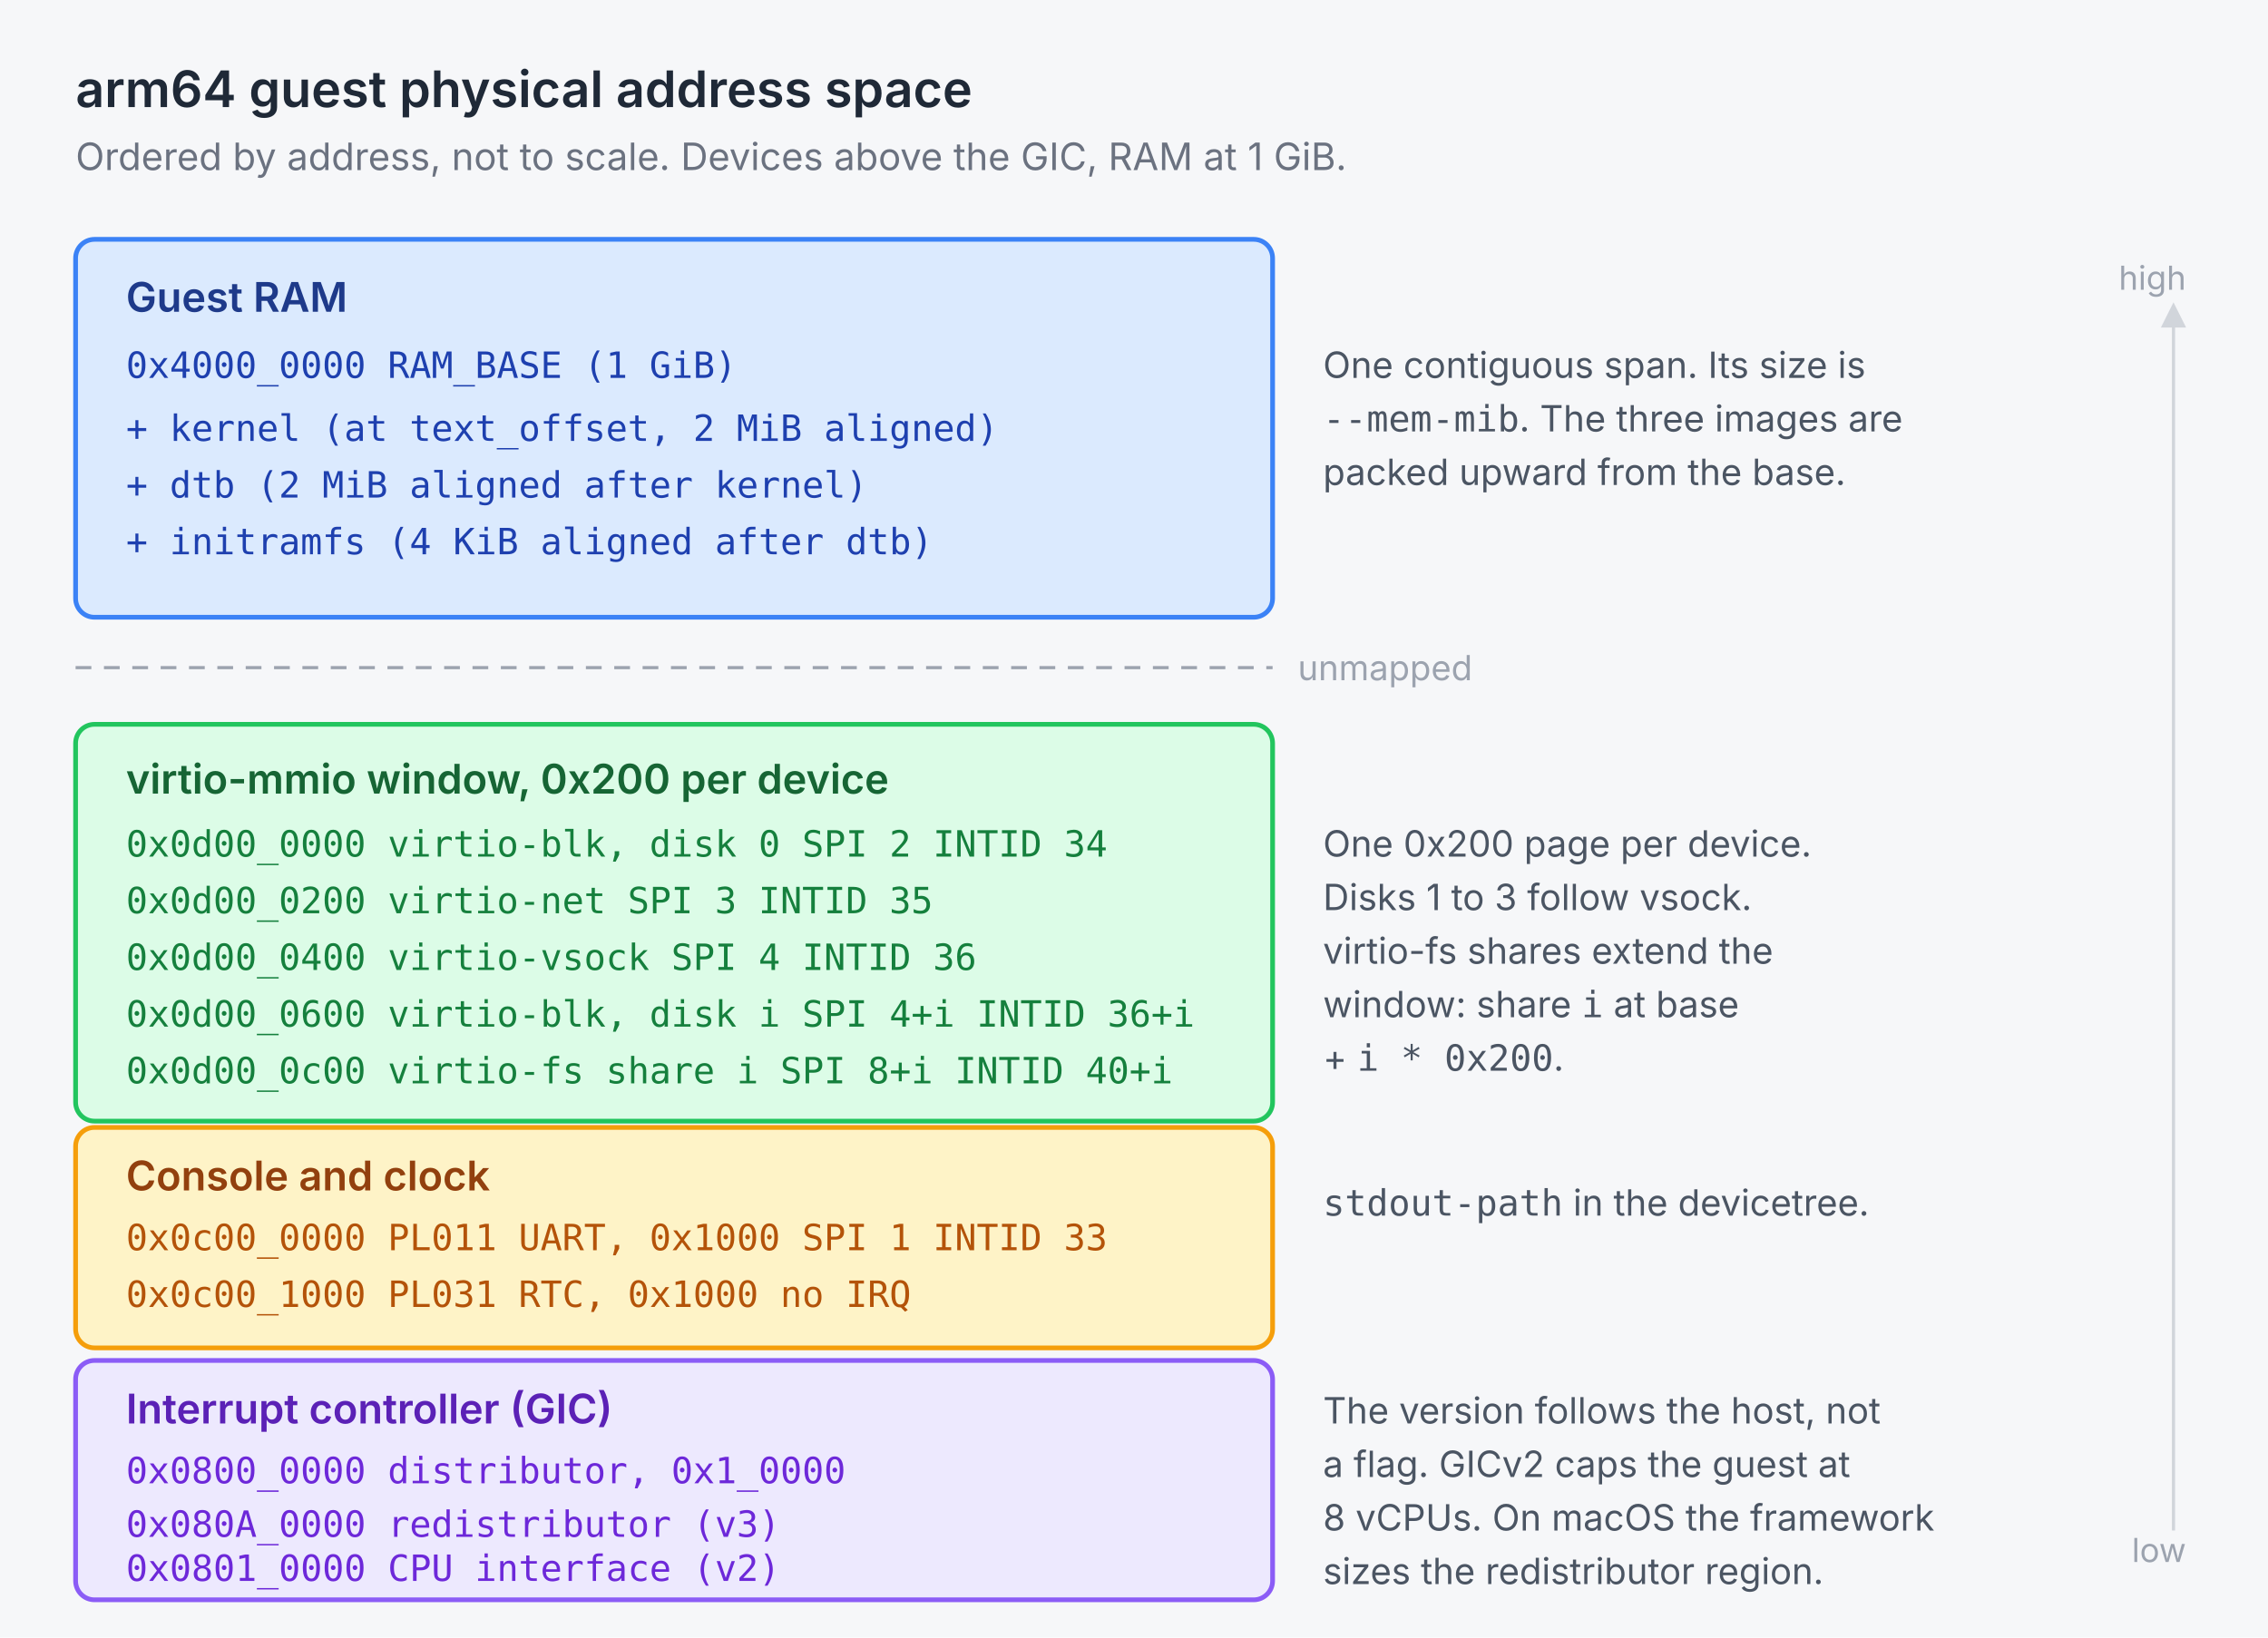
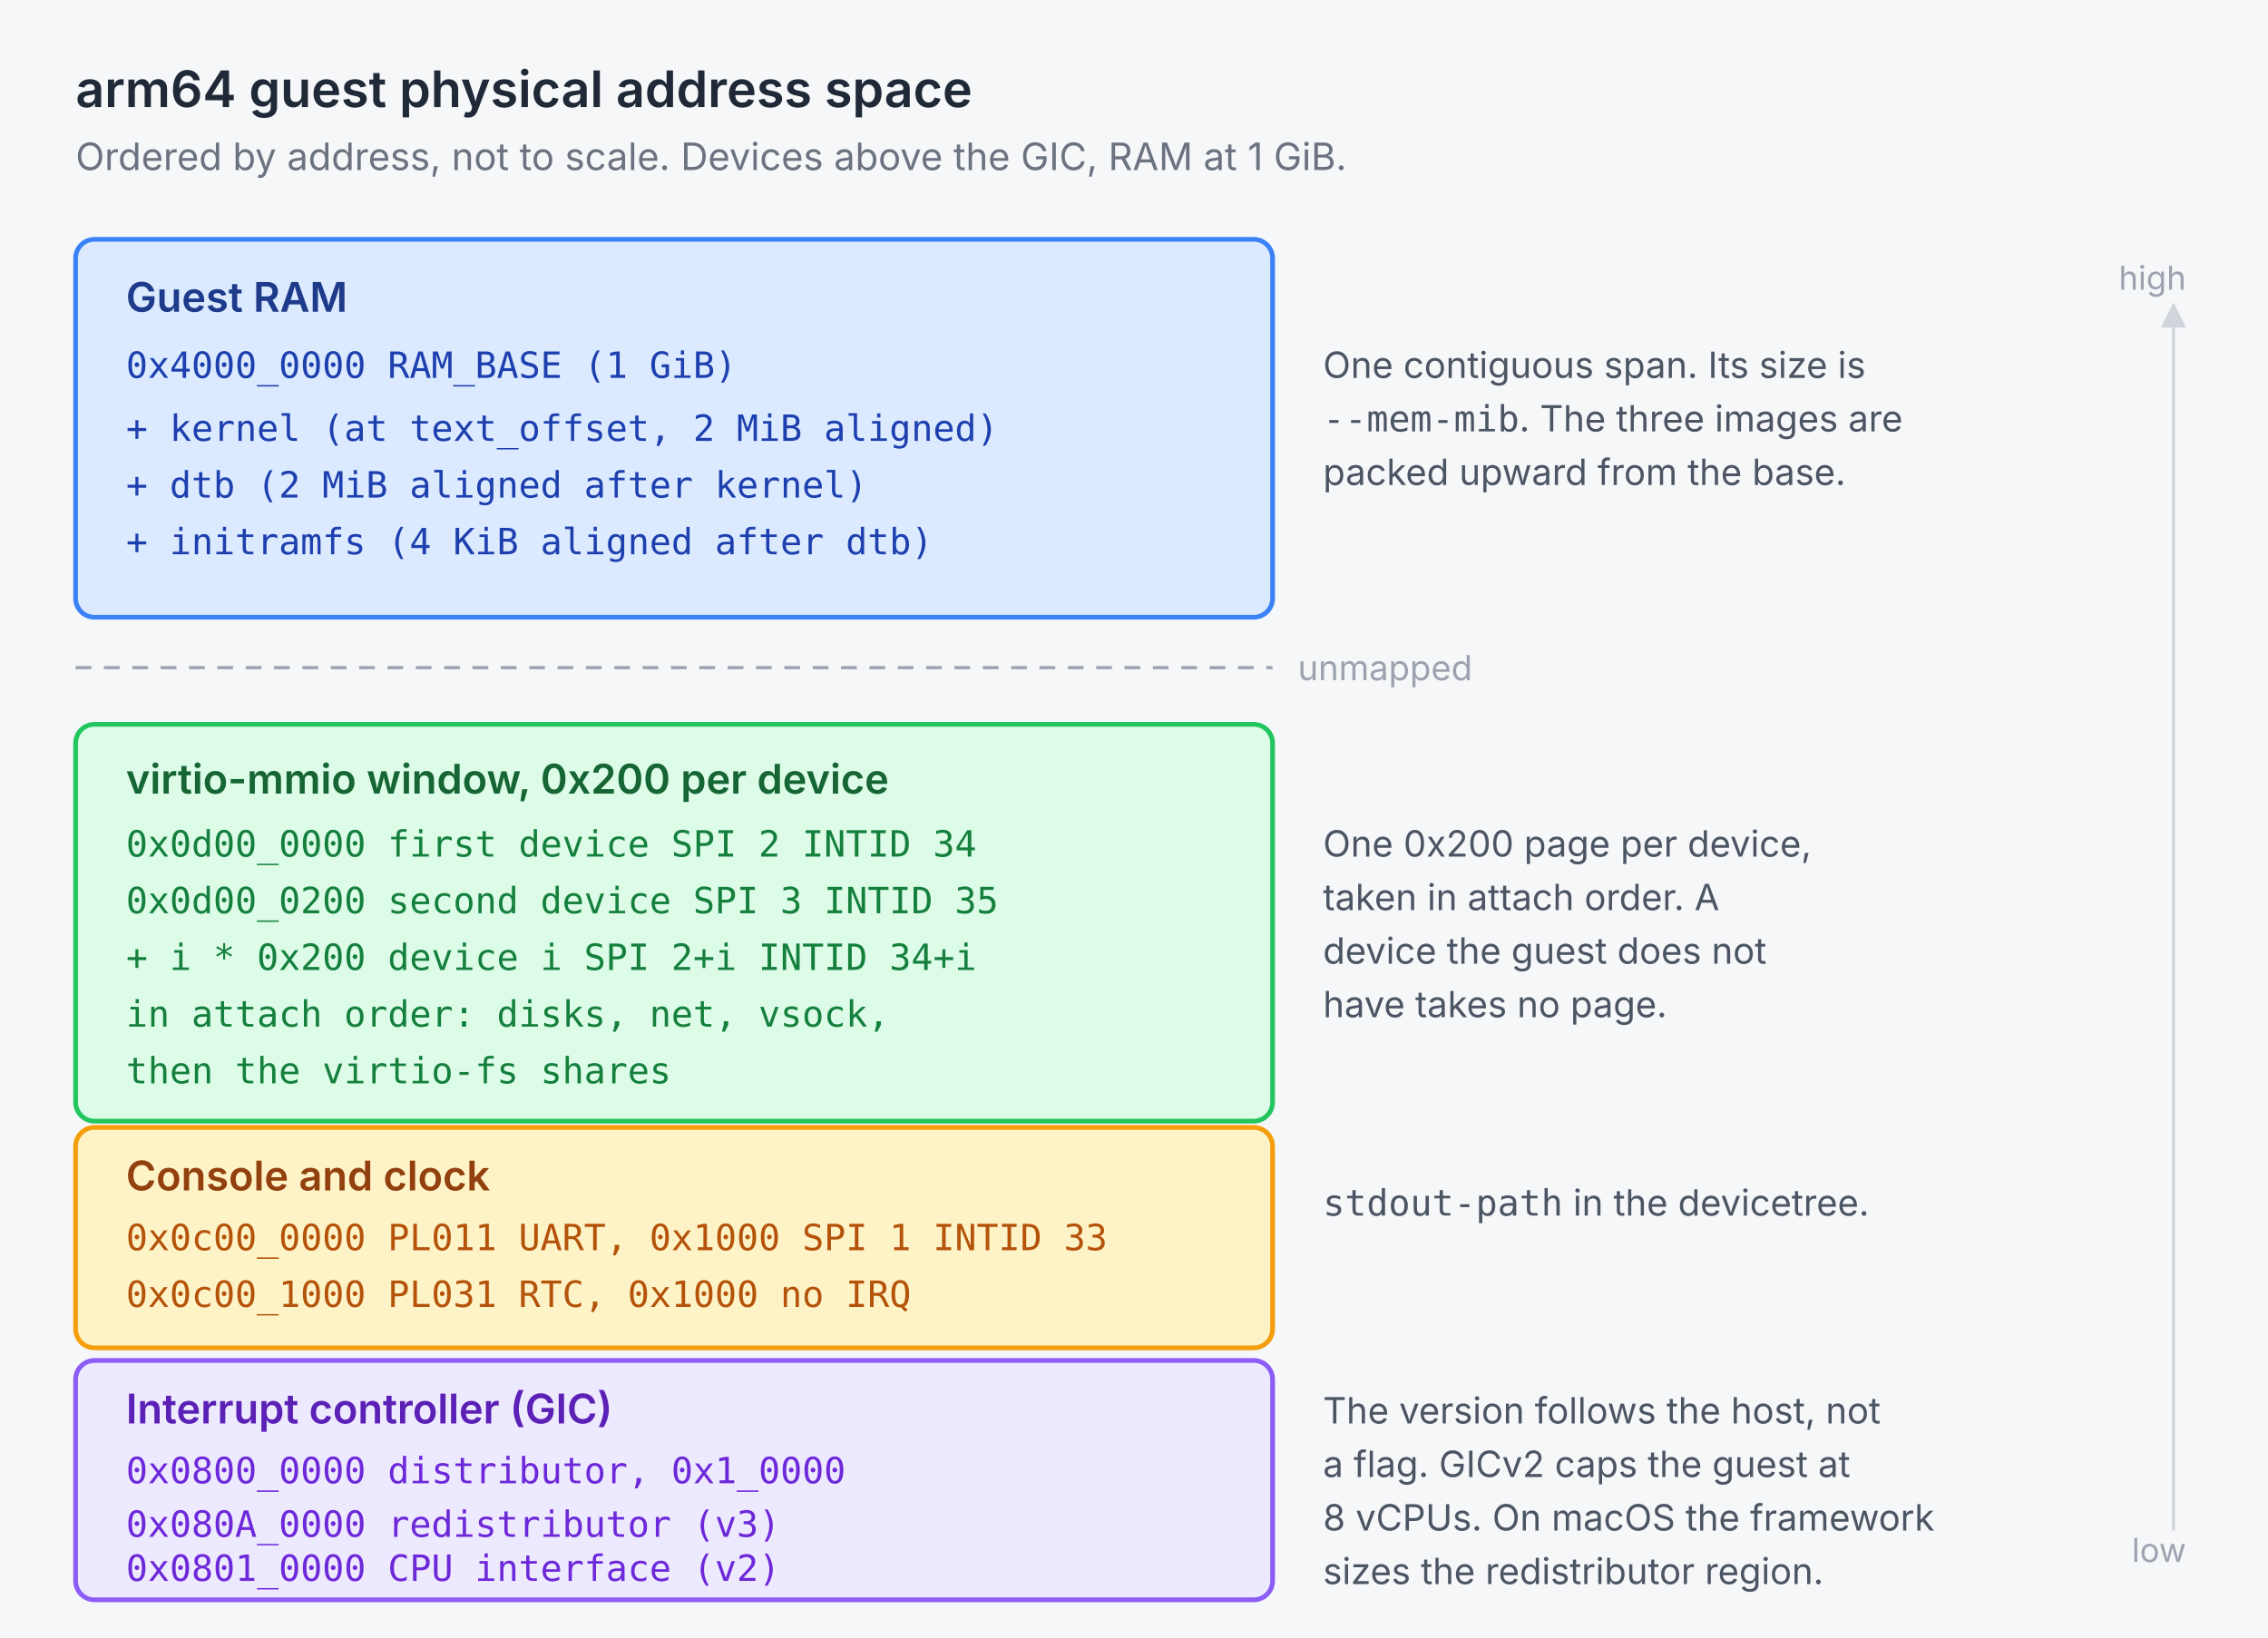
<svg xmlns="http://www.w3.org/2000/svg" viewBox="0 0 720 520" width="720" height="520" role="img" aria-labelledby="t d">
  <rect x="0" y="0" width="720" height="520" fill="#f6f7f9" />
  <text x="24" y="34" font-family="system-ui, -apple-system, Segoe UI, sans-serif" font-size="16" font-weight="600" fill="#1f2937">arm64 guest physical address space</text>
  <text x="24" y="54" font-family="system-ui, -apple-system, Segoe UI, sans-serif" font-size="12" fill="#6b7280">Ordered by address, not to scale. Devices above the GIC, RAM at 1 GiB.</text>
  <rect x="24" y="76" width="380" height="120" rx="6" fill="#dbeafe" stroke="#3b82f6" stroke-width="1.5" />
  <text x="40" y="99" font-family="system-ui, -apple-system, Segoe UI, sans-serif" font-size="13" font-weight="600" fill="#1e3a8a">Guest RAM</text>
  <text x="40" y="120" font-family="ui-monospace, SFMono-Regular, Menlo, monospace" font-size="11.5" fill="#1e40af">0x4000_0000  RAM_BASE (1 GiB)</text>
  <text x="40" y="140" font-family="ui-monospace, SFMono-Regular, Menlo, monospace" font-size="11.5" fill="#1e40af">  + kernel   (at text_offset, 2 MiB aligned)</text>
  <text x="40" y="158" font-family="ui-monospace, SFMono-Regular, Menlo, monospace" font-size="11.5" fill="#1e40af">  + dtb      (2 MiB aligned after kernel)</text>
  <text x="40" y="176" font-family="ui-monospace, SFMono-Regular, Menlo, monospace" font-size="11.5" fill="#1e40af">  + initramfs (4 KiB aligned after dtb)</text>
  <text x="420" y="120" font-family="system-ui, -apple-system, Segoe UI, sans-serif" font-size="11.5" fill="#4b5563">One contiguous span. Its size is</text>
  <text x="420" y="137" font-family="system-ui, -apple-system, Segoe UI, sans-serif" font-size="11.5" fill="#4b5563">
    <tspan font-family="ui-monospace, SFMono-Regular, Menlo, monospace">--mem-mib</tspan>. The three images are
  </text>
  <text x="420" y="154" font-family="system-ui, -apple-system, Segoe UI, sans-serif" font-size="11.5" fill="#4b5563">packed upward from the base.</text>
  <line x1="24" y1="212" x2="404" y2="212" stroke="#9ca3af" stroke-width="1" stroke-dasharray="5 4" />
  <text x="412" y="216" font-family="system-ui, -apple-system, Segoe UI, sans-serif" font-size="11" fill="#9ca3af">unmapped</text>
  <rect x="24" y="432" width="380" height="76" rx="6" fill="#ede9fe" stroke="#8b5cf6" stroke-width="1.5" />
  <text x="40" y="452" font-family="system-ui, -apple-system, Segoe UI, sans-serif" font-size="13" font-weight="600" fill="#5b21b6">Interrupt controller (GIC)</text>
  <text x="40" y="471" font-family="ui-monospace, SFMono-Regular, Menlo, monospace" font-size="11.5" fill="#6d28d9">0x0800_0000  distributor, 0x1_0000</text>
  <text x="40" y="488" font-family="ui-monospace, SFMono-Regular, Menlo, monospace" font-size="11.5" fill="#6d28d9">0x080A_0000  redistributor  (v3)</text>
  <text x="40" y="502" font-family="ui-monospace, SFMono-Regular, Menlo, monospace" font-size="11.5" fill="#6d28d9">0x0801_0000  CPU interface  (v2)</text>
  <text x="420" y="452" font-family="system-ui, -apple-system, Segoe UI, sans-serif" font-size="11.5" fill="#4b5563">The version follows the host, not</text>
  <text x="420" y="469" font-family="system-ui, -apple-system, Segoe UI, sans-serif" font-size="11.5" fill="#4b5563">a flag. GICv2 caps the guest at</text>
  <text x="420" y="486" font-family="system-ui, -apple-system, Segoe UI, sans-serif" font-size="11.5" fill="#4b5563">8 vCPUs. On macOS the framework</text>
  <text x="420" y="503" font-family="system-ui, -apple-system, Segoe UI, sans-serif" font-size="11.5" fill="#4b5563">sizes the redistributor region.</text>
  <rect x="24" y="230" width="380" height="126" rx="6" fill="#dcfce7" stroke="#22c55e" stroke-width="1.5" />
  <text x="40" y="252" font-family="system-ui, -apple-system, Segoe UI, sans-serif" font-size="13" font-weight="600" fill="#166534">virtio-mmio window, 0x200 per device</text>
-   <text x="40" y="272" font-family="ui-monospace, SFMono-Regular, Menlo, monospace" font-size="11.5" fill="#15803d">0x0d00_0000  virtio-blk, disk 0   SPI 2  INTID 34</text>
-   <text x="40" y="290" font-family="ui-monospace, SFMono-Regular, Menlo, monospace" font-size="11.5" fill="#15803d">0x0d00_0200  virtio-net           SPI 3  INTID 35</text>
-   <text x="40" y="308" font-family="ui-monospace, SFMono-Regular, Menlo, monospace" font-size="11.5" fill="#15803d">0x0d00_0400  virtio-vsock         SPI 4  INTID 36</text>
-   <text x="40" y="326" font-family="ui-monospace, SFMono-Regular, Menlo, monospace" font-size="11.5" fill="#15803d">0x0d00_0600  virtio-blk, disk i   SPI 4+i INTID 36+i</text>
-   <text x="40" y="344" font-family="ui-monospace, SFMono-Regular, Menlo, monospace" font-size="11.5" fill="#15803d">0x0d00_0c00  virtio-fs share i    SPI 8+i INTID 40+i</text>
-   <text x="420" y="272" font-family="system-ui, -apple-system, Segoe UI, sans-serif" font-size="11.5" fill="#4b5563">One 0x200 page per device.</text>
-   <text x="420" y="289" font-family="system-ui, -apple-system, Segoe UI, sans-serif" font-size="11.5" fill="#4b5563">Disks 1 to 3 follow vsock.</text>
-   <text x="420" y="306" font-family="system-ui, -apple-system, Segoe UI, sans-serif" font-size="11.5" fill="#4b5563">virtio-fs shares extend the</text>
-   <text x="420" y="323" font-family="system-ui, -apple-system, Segoe UI, sans-serif" font-size="11.5" fill="#4b5563">window: share <tspan font-family="ui-monospace, SFMono-Regular, Menlo, monospace">i</tspan> at base</text>
-   <text x="420" y="340" font-family="system-ui, -apple-system, Segoe UI, sans-serif" font-size="11.5" fill="#4b5563">+ <tspan font-family="ui-monospace, SFMono-Regular, Menlo, monospace">i * 0x200</tspan>.</text>
+   <text x="40" y="272" font-family="ui-monospace, SFMono-Regular, Menlo, monospace" font-size="11.5" fill="#15803d">0x0d00_0000  first device         SPI 2  INTID 34</text>
+   <text x="40" y="290" font-family="ui-monospace, SFMono-Regular, Menlo, monospace" font-size="11.5" fill="#15803d">0x0d00_0200  second device        SPI 3  INTID 35</text>
+   <text x="40" y="308" font-family="ui-monospace, SFMono-Regular, Menlo, monospace" font-size="11.5" fill="#15803d">+ i * 0x200  device i             SPI 2+i INTID 34+i</text>
+   <text x="40" y="326" font-family="ui-monospace, SFMono-Regular, Menlo, monospace" font-size="11.5" fill="#15803d">in attach order: disks, net, vsock,</text>
+   <text x="40" y="344" font-family="ui-monospace, SFMono-Regular, Menlo, monospace" font-size="11.5" fill="#15803d">then the virtio-fs shares</text>
+   <text x="420" y="272" font-family="system-ui, -apple-system, Segoe UI, sans-serif" font-size="11.5" fill="#4b5563">One 0x200 page per device,</text>
+   <text x="420" y="289" font-family="system-ui, -apple-system, Segoe UI, sans-serif" font-size="11.5" fill="#4b5563">taken in attach order. A</text>
+   <text x="420" y="306" font-family="system-ui, -apple-system, Segoe UI, sans-serif" font-size="11.5" fill="#4b5563">device the guest does not</text>
+   <text x="420" y="323" font-family="system-ui, -apple-system, Segoe UI, sans-serif" font-size="11.5" fill="#4b5563">have takes no page.</text>
  <rect x="24" y="358" width="380" height="70" rx="6" fill="#fef3c7" stroke="#f59e0b" stroke-width="1.5" />
  <text x="40" y="378" font-family="system-ui, -apple-system, Segoe UI, sans-serif" font-size="13" font-weight="600" fill="#92400e">Console and clock</text>
  <text x="40" y="397" font-family="ui-monospace, SFMono-Regular, Menlo, monospace" font-size="11.5" fill="#b45309">0x0c00_0000  PL011 UART, 0x1000   SPI 1  INTID 33</text>
  <text x="40" y="415" font-family="ui-monospace, SFMono-Regular, Menlo, monospace" font-size="11.5" fill="#b45309">0x0c00_1000  PL031 RTC, 0x1000    no IRQ</text>
  <text x="420" y="386" font-family="system-ui, -apple-system, Segoe UI, sans-serif" font-size="11.5" fill="#4b5563">
    <tspan font-family="ui-monospace, SFMono-Regular, Menlo, monospace">stdout-path</tspan> in the devicetree.
  </text>
  <text x="694" y="92" text-anchor="end" font-family="system-ui, -apple-system, Segoe UI, sans-serif" font-size="10.5" fill="#9ca3af">high</text>
  <text x="694" y="496" text-anchor="end" font-family="system-ui, -apple-system, Segoe UI, sans-serif" font-size="10.5" fill="#9ca3af">low</text>
  <line x1="690" y1="100" x2="690" y2="486" stroke="#d1d5db" stroke-width="1" />
  <polygon points="690,96 686,104 694,104" fill="#d1d5db" />
</svg>
